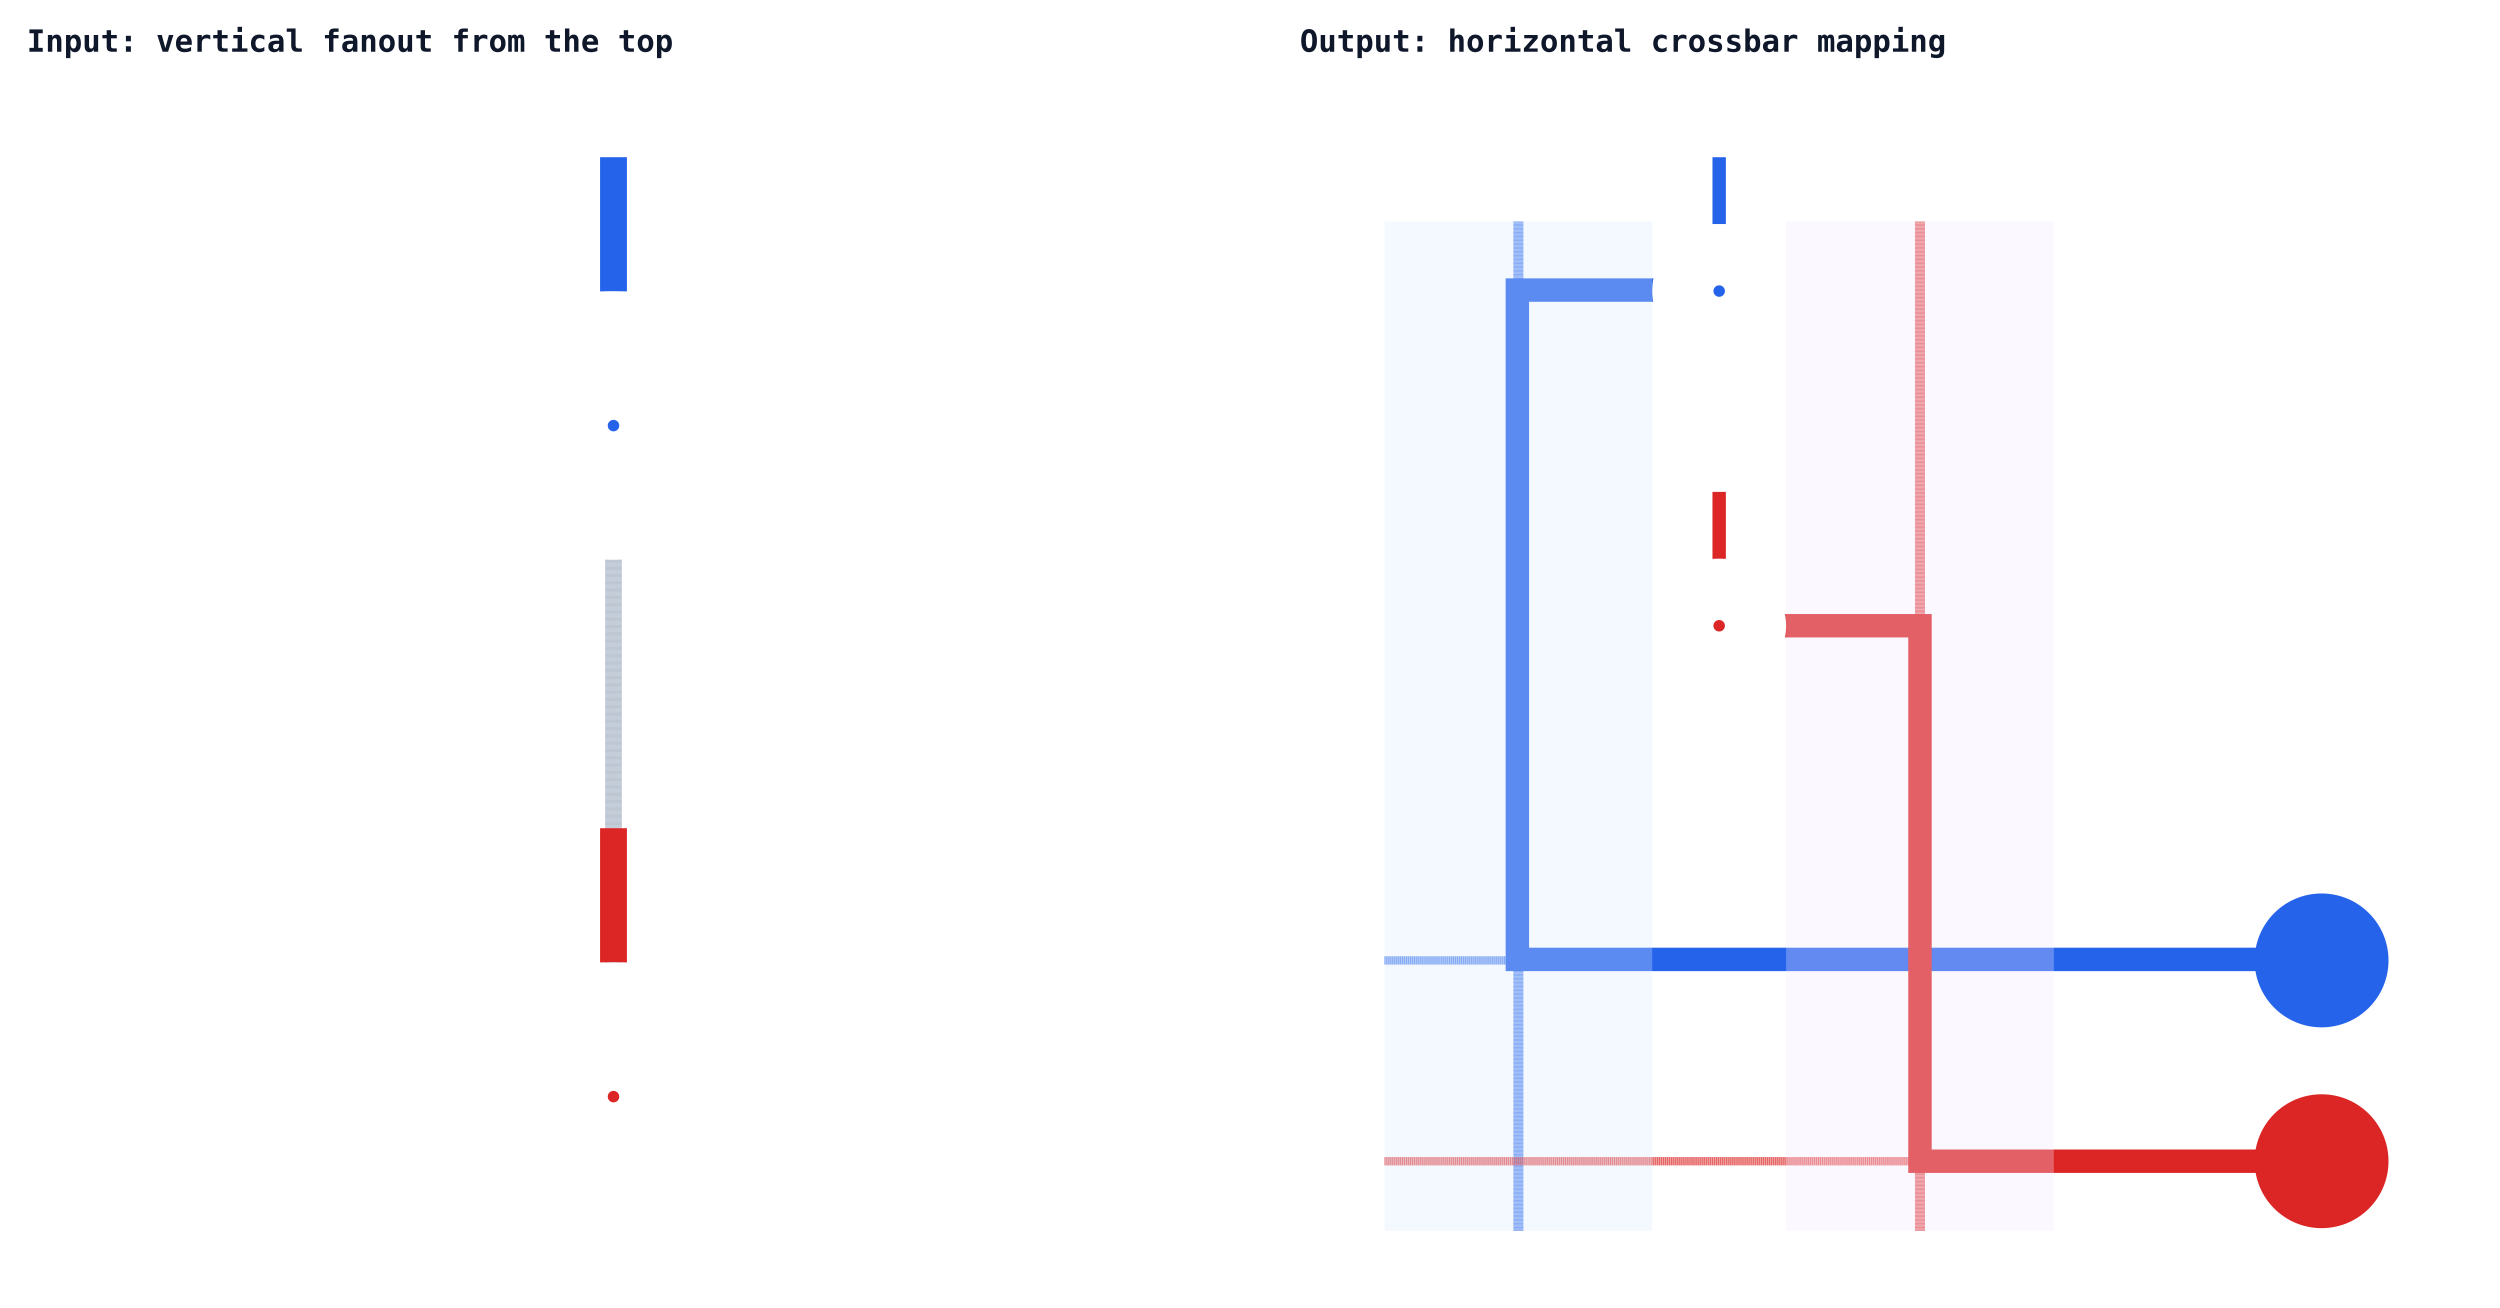
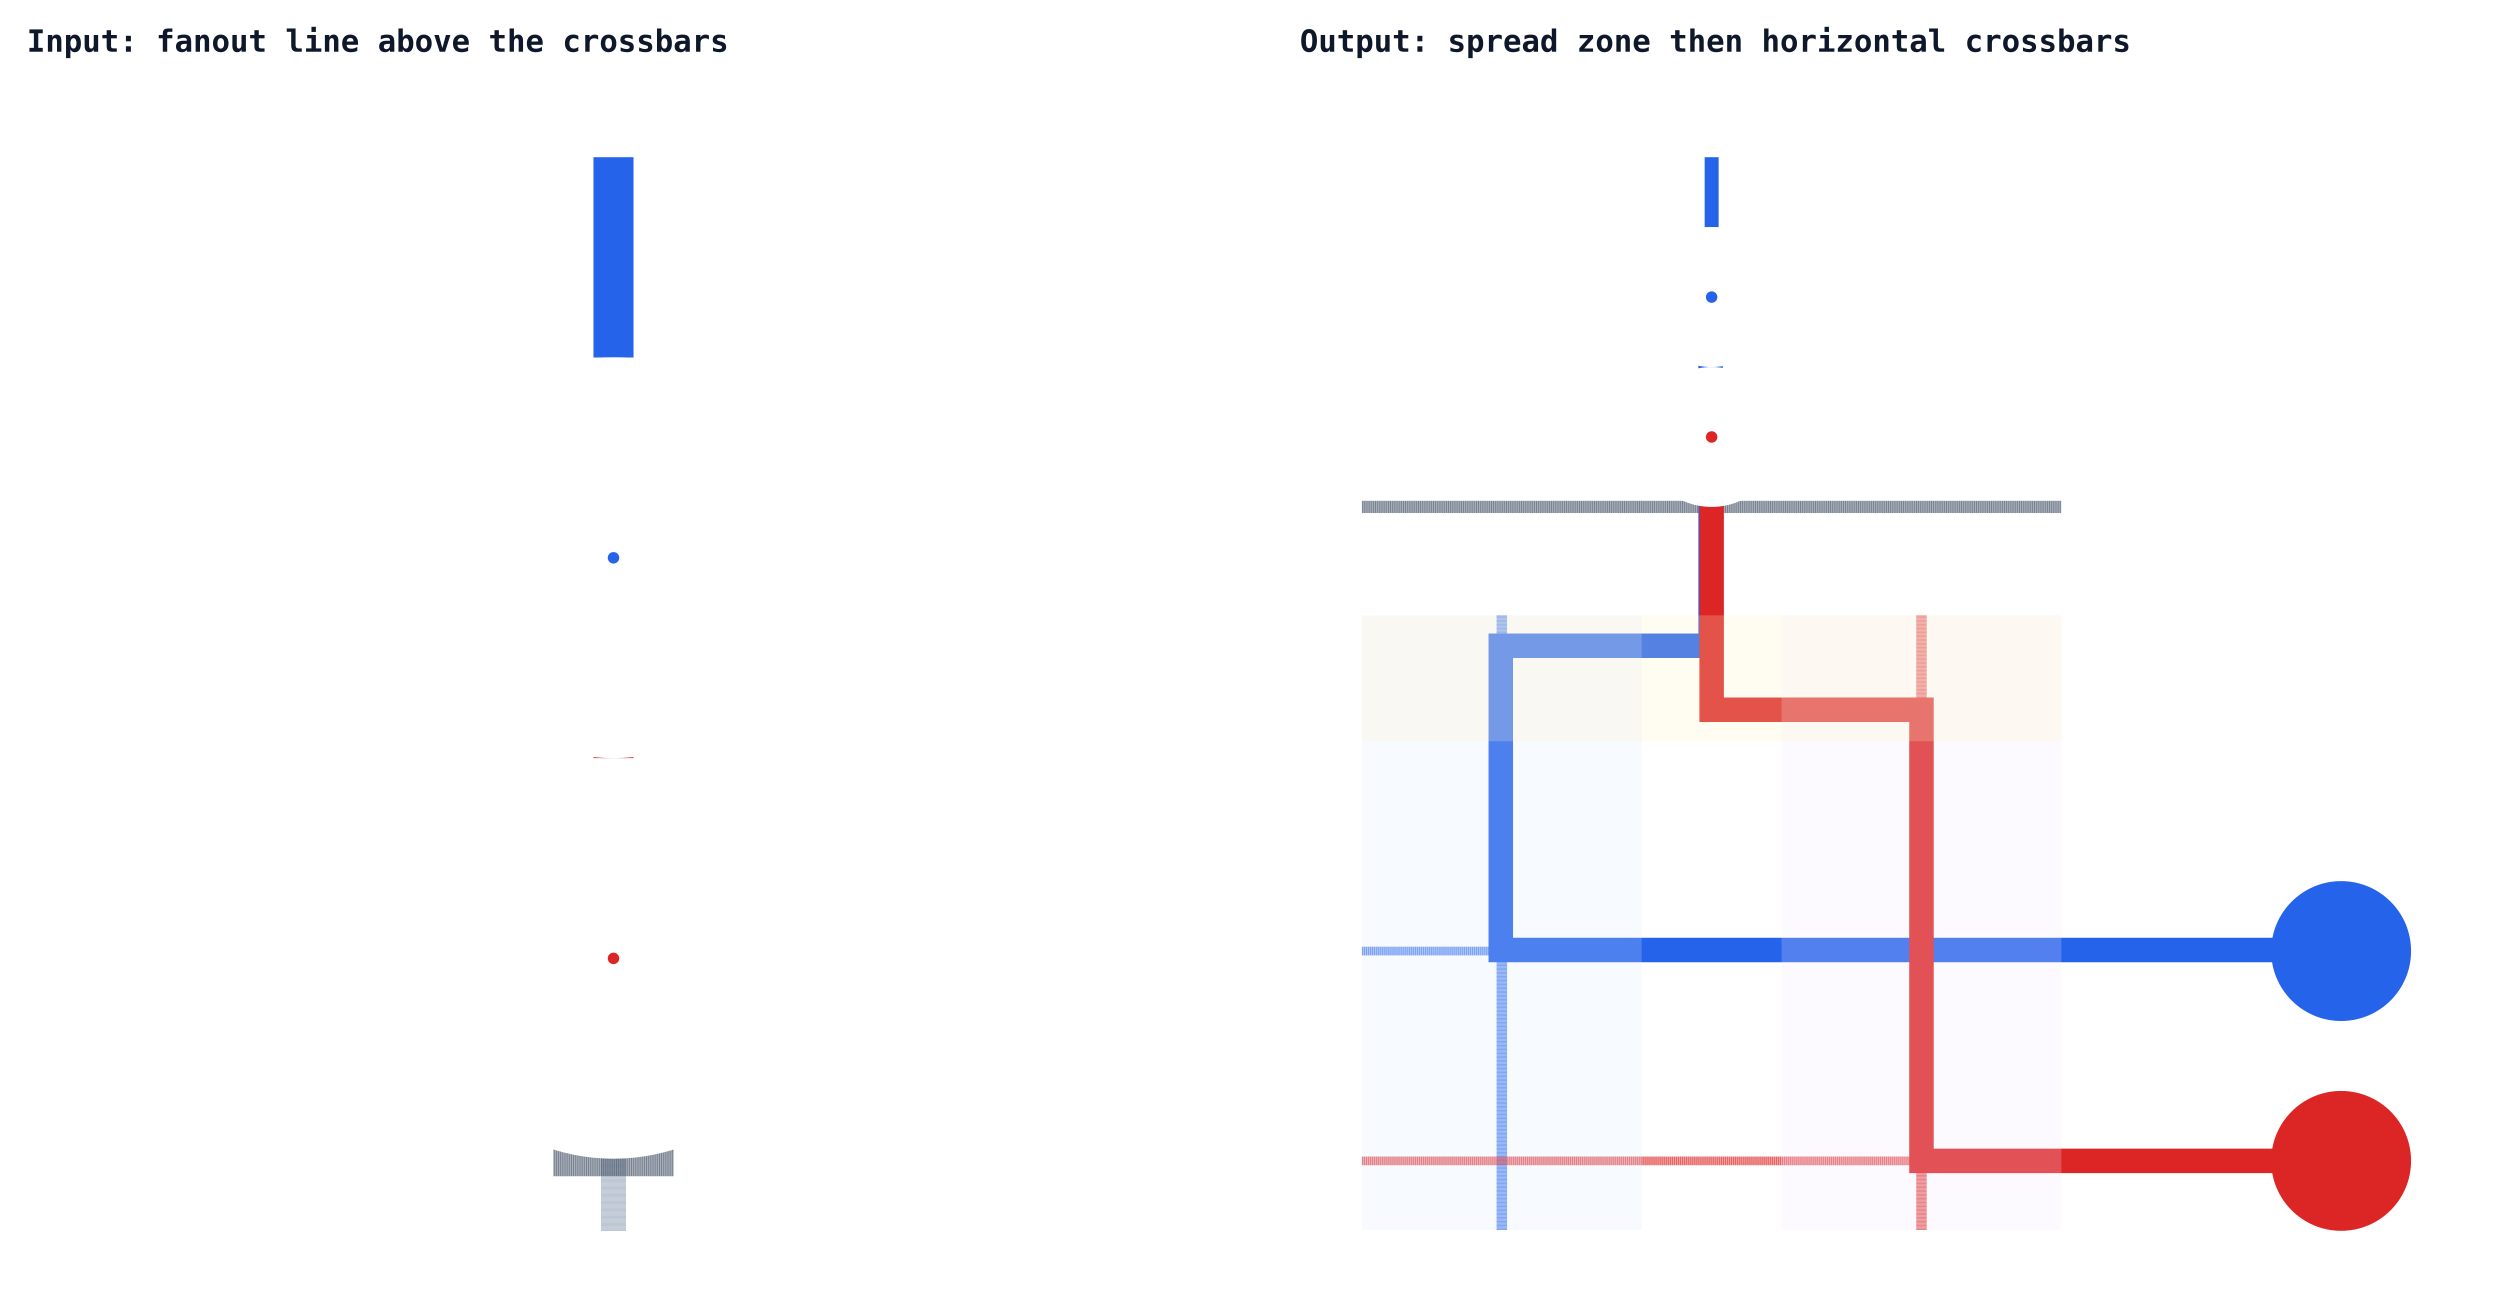
<svg xmlns="http://www.w3.org/2000/svg" width="1304" height="682" viewBox="0 0 1304 682">
  <g transform="translate(0, 0) scale(1, 1) translate(0, 0)">
    <rect width="100%" height="100%" fill="white" />
-     <text x="14" y="27" font-family="ui-monospace, monospace" font-size="16" font-weight="700" fill="#0f172a">Input: vertical fanout from the top</text>
+     <text x="14" y="27" font-family="ui-monospace, monospace" font-size="16" font-weight="700" fill="#0f172a">Input: fanout line above the crossbars</text>
    <g transform="translate(0 42)">
      <rect width="100%" height="100%" fill="white" />
      <g>
-         <polyline data-points="0,1.76 0,4.24" data-type="line" data-label="column x=0" points="320,572 320,138" fill="none" stroke="#94a3b8" stroke-width="8.75" stroke-dasharray="0.16 0.12" />
+         <polyline data-points="0,2.656 0,4.144" data-type="line" data-label="column x=0" points="320,600 320,211.343" fill="none" stroke="#94a3b8" stroke-width="13.06" stroke-dasharray="0.16 0.12" />
      </g>
      <g>
-         <polyline data-points="0,4.8 0,4.4" data-type="line" data-label="D0 travels downward" points="320,40 320,110" fill="none" stroke="#2563eb" stroke-width="14" />
+         <polyline data-points="0,4.8 0,4.4" data-type="line" data-label="D0 travels downward" points="320,40 320,144.478" fill="none" stroke="#2563eb" stroke-width="20.896" />
      </g>
      <g>
-         <polyline data-points="0,2.8 0,2.4" data-type="line" data-label="D1 travels downward" points="320,390 320,460" fill="none" stroke="#dc2626" stroke-width="14" />
-       </g>
-       <circle data-type="circle" data-label="" data-x="0" data-y="4" cx="320" cy="180" r="70" fill="#ffffff" stroke="#2563eb" stroke-width="0.006" />
-       <circle data-type="circle" data-label="" data-x="0" data-y="2" cx="320" cy="530" r="70" fill="#ffffff" stroke="#dc2626" stroke-width="0.006" />
-       <g>
-         <circle data-type="point" data-label="D0" data-x="0" data-y="4" cx="320" cy="180" r="3" fill="#2563eb" />
+         <polyline data-points="0,4 0,3.6" data-type="line" data-label="D1 travels downward" points="320,248.955 320,353.433" fill="none" stroke="#dc2626" stroke-width="20.896" />
      </g>
      <g>
-         <circle data-type="point" data-label="D1" data-x="0" data-y="2" cx="320" cy="530" r="3" fill="#dc2626" />
+         <polyline data-points="-0.12,2.8000000000000003 0.12,2.8000000000000003" data-type="line" data-label="fanout line" points="288.657,562.388 351.343,562.388" fill="none" stroke="#475569" stroke-width="18.284" stroke-dasharray="0.2 0.14" />
+       </g>
+       <circle data-type="circle" data-label="" data-x="0" data-y="4" cx="320" cy="248.955" r="104.478" fill="#ffffff" stroke="#2563eb" stroke-width="0.004" />
+       <circle data-type="circle" data-label="" data-x="0" data-y="3.2" cx="320" cy="457.91" r="104.478" fill="#ffffff" stroke="#dc2626" stroke-width="0.004" />
+       <g>
+         <circle data-type="point" data-label="D0" data-x="0" data-y="4" cx="320" cy="248.955" r="3" fill="#2563eb" />
+       </g>
+       <g>
+         <circle data-type="point" data-label="D1" data-x="0" data-y="3.2" cx="320" cy="457.91" r="3" fill="#dc2626" />
      </g>
      <g id="crosshair" style="display: none">
        <line id="crosshair-h" y1="0" y2="640" stroke="#666" stroke-width="0.5" />
        <line id="crosshair-v" x1="0" x2="640" stroke="#666" stroke-width="0.5" />
        <text id="coordinates" font-family="monospace" font-size="12" fill="#666" />
      </g>
    </g>
  </g>
  <g transform="translate(664, 0) scale(1, 1) translate(0, 0)">
    <rect width="100%" height="100%" fill="white" />
-     <text x="14" y="27" font-family="ui-monospace, monospace" font-size="16" font-weight="700" fill="#0f172a">Output: horizontal crossbar mapping</text>
+     <text x="14" y="27" font-family="ui-monospace, monospace" font-size="16" font-weight="700" fill="#0f172a">Output: spread zone then horizontal crossbars</text>
    <g transform="translate(0 42)">
      <rect width="100%" height="100%" fill="white" />
      <g>
-         <polyline data-points="0,4.8 0,4.4" data-type="line" data-label="D0 incoming fanout traveling downward" points="232.718,40 232.718,74.913" fill="none" stroke="#2563eb" stroke-width="6.983" />
+         <polyline data-points="0,4.8 0,4.4" data-type="line" data-label="D0 incoming fanout traveling downward" points="228.795,40 228.795,76.482" fill="none" stroke="#2563eb" stroke-width="7.296" />
      </g>
      <g>
-         <polyline data-points="0,2.8 0,2.4" data-type="line" data-label="D1 incoming fanout traveling downward" points="232.718,214.564 232.718,249.476" fill="none" stroke="#dc2626" stroke-width="6.983" />
+         <polyline data-points="0,4 0,3.6" data-type="line" data-label="D1 incoming fanout traveling downward" points="228.795,112.964 228.795,149.446" fill="none" stroke="#dc2626" stroke-width="7.296" />
      </g>
      <g>
-         <polyline data-points="-1.2,-1.616 -1.2,4.416" data-type="line" data-label="D0 column track" points="127.98,600 127.98,73.516" fill="none" stroke="#2563eb" stroke-width="5.237" stroke-dasharray="0.18 0.12" />
+         <polyline data-points="-2,2.8000000000000003 2,2.8000000000000003" data-type="line" data-label="fanout line: all fanout vias remain above this boundary" points="46.384,222.41 411.205,222.41" fill="none" stroke="#475569" stroke-width="6.384" stroke-dasharray="0.2 0.14" />
      </g>
      <g>
-         <polyline data-points="1.2000000000000002,-1.616 1.2000000000000002,4.416" data-type="line" data-label="D1 column track" points="337.456,600 337.456,73.516" fill="none" stroke="#dc2626" stroke-width="5.237" stroke-dasharray="0.18 0.12" />
+         <polyline data-points="-1.2,-1.3352000000000004 -1.2,2.18" data-type="line" data-label="D0 column track" points="119.349,599.562 119.349,278.958" fill="none" stroke="#2563eb" stroke-width="5.472" stroke-dasharray="0.18 0.12" />
      </g>
      <g>
-         <polyline data-points="-2,0 3.6,0" data-type="line" data-label="D0 bus row" points="58.155,458.953 546.933,458.953" fill="none" stroke="#2563eb" stroke-width="4.364" stroke-dasharray="0.2 0.15" />
+         <polyline data-points="1.2000000000000002,-1.3352000000000004 1.2000000000000002,2.18" data-type="line" data-label="D1 column track" points="338.241,599.562 338.241,278.958" fill="none" stroke="#dc2626" stroke-width="5.472" stroke-dasharray="0.18 0.12" />
      </g>
      <g>
-         <polyline data-points="-2,-1.2000000000000002 3.6,-1.2000000000000002" data-type="line" data-label="D1 bus row" points="58.155,563.691 546.933,563.691" fill="none" stroke="#dc2626" stroke-width="4.364" stroke-dasharray="0.2 0.15" />
+         <polyline data-points="-2,0.2599999999999998 3.6,0.2599999999999998" data-type="line" data-label="D0 bus row" points="46.384,454.072 557.134,454.072" fill="none" stroke="#2563eb" stroke-width="4.56" stroke-dasharray="0.2 0.15" />
      </g>
      <g>
-         <polyline data-points="-0.006,4.006 -1.206,4.006 -1.206,0.006 3.5940000000000003,0.006" data-type="line" data-label="D0: left through gap 0 (visual offset only)" points="232.195,109.302 127.456,109.302 127.456,458.429 546.409,458.429" fill="none" stroke="#2563eb" stroke-width="12.219" />
+         <polyline data-points="-2,-0.9400000000000004 3.6,-0.9400000000000004" data-type="line" data-label="D1 bus row" points="46.384,563.518 557.134,563.518" fill="none" stroke="#dc2626" stroke-width="4.56" stroke-dasharray="0.2 0.15" />
      </g>
      <g>
-         <polyline data-points="0,2 1.2000000000000002,2 1.2000000000000002,-1.2000000000000002 3.6,-1.2000000000000002" data-type="line" data-label="D1: right through gap 1 (visual offset only)" points="232.718,284.389 337.456,284.389 337.456,563.691 546.933,563.691" fill="none" stroke="#dc2626" stroke-width="12.219" />
+         <polyline data-points="-0.006,4.006 -0.006,2.006 -1.206,2.006 -1.206,0.2659999999999998 3.5940000000000003,0.2659999999999998" data-type="line" data-label="D0: left through gap 0 (visual offset only)" points="228.248,112.417 228.248,294.827 118.801,294.827 118.801,453.524 556.586,453.524" fill="none" stroke="#2563eb" stroke-width="12.769" />
      </g>
      <g>
-         <rect data-type="rect" data-label="even gap 0" data-x="-1.2" data-y="1.4" x="58.155" y="73.516" width="139.651" height="526.484" fill="rgba(219, 234, 254, 0.3)" stroke="#93c5fd" stroke-width="0.011" />
+         <polyline data-points="0,3.2 0,1.64 1.2000000000000002,1.64 1.2000000000000002,-0.9400000000000004 3.6,-0.9400000000000004" data-type="line" data-label="D1: right through gap 1 (visual offset only)" points="228.795,185.928 228.795,328.208 338.241,328.208 338.241,563.518 557.134,563.518" fill="none" stroke="#dc2626" stroke-width="12.769" />
      </g>
      <g>
-         <rect data-type="rect" data-label="odd gap 1" data-x="1.2" data-y="1.4" x="267.631" y="73.516" width="139.651" height="526.484" fill="rgba(243, 232, 255, 0.3)" stroke="#d8b4fe" stroke-width="0.011" />
-       </g>
-       <circle data-type="circle" data-label="" data-x="0" data-y="4" cx="232.718" cy="109.825" r="34.913" fill="#ffffff" stroke="#2563eb" stroke-width="0.011" />
-       <circle data-type="circle" data-label="" data-x="0" data-y="2" cx="232.718" cy="284.389" r="34.913" fill="#ffffff" stroke="#dc2626" stroke-width="0.011" />
-       <circle data-type="circle" data-label="" data-x="3.6" data-y="0" cx="546.933" cy="458.953" r="34.913" fill="#2563eb" stroke="#0f172a" stroke-width="0.011" />
-       <circle data-type="circle" data-label="" data-x="3.6" data-y="-1.2000000000000002" cx="546.933" cy="563.691" r="34.913" fill="#dc2626" stroke="#0f172a" stroke-width="0.011" />
-       <g>
-         <circle data-type="point" data-label="D0" data-x="0" data-y="4" cx="232.718" cy="109.825" r="3" fill="#2563eb" />
+         <rect data-type="rect" data-label="even gap 0" data-x="-1.2" data-y="0.4223999999999999" x="46.384" y="278.958" width="145.928" height="320.605" fill="rgba(219, 234, 254, 0.22)" stroke="#93c5fd" stroke-width="0.011" />
      </g>
      <g>
-         <circle data-type="point" data-label="D1" data-x="0" data-y="2" cx="232.718" cy="284.389" r="3" fill="#dc2626" />
+         <rect data-type="rect" data-label="odd gap 1" data-x="1.2" data-y="0.4223999999999999" x="265.277" y="278.958" width="145.928" height="320.605" fill="rgba(243, 232, 255, 0.22)" stroke="#d8b4fe" stroke-width="0.011" />
      </g>
      <g>
-         <circle data-type="point" data-label="D0 pad" data-x="3.6" data-y="0" cx="546.933" cy="458.953" r="3" fill="#2563eb" />
+         <rect data-type="rect" data-label="spread zone" data-x="0" data-y="1.82" x="46.384" y="278.958" width="364.821" height="65.668" fill="rgba(254, 243, 199, 0.22)" stroke="#f59e0b" stroke-width="0.011" />
+       </g>
+       <circle data-type="circle" data-label="" data-x="0" data-y="4" cx="228.795" cy="112.964" r="36.482" fill="#ffffff" stroke="#2563eb" stroke-width="0.011" />
+       <circle data-type="circle" data-label="" data-x="0" data-y="3.2" cx="228.795" cy="185.928" r="36.482" fill="#ffffff" stroke="#dc2626" stroke-width="0.011" />
+       <circle data-type="circle" data-label="" data-x="3.6" data-y="0.2599999999999998" cx="557.134" cy="454.072" r="36.482" fill="#2563eb" stroke="#0f172a" stroke-width="0.011" />
+       <circle data-type="circle" data-label="" data-x="3.6" data-y="-0.9400000000000004" cx="557.134" cy="563.518" r="36.482" fill="#dc2626" stroke="#0f172a" stroke-width="0.011" />
+       <g>
+         <circle data-type="point" data-label="D0" data-x="0" data-y="4" cx="228.795" cy="112.964" r="3" fill="#2563eb" />
      </g>
      <g>
-         <circle data-type="point" data-label="D1 pad" data-x="3.6" data-y="-1.2000000000000002" cx="546.933" cy="563.691" r="3" fill="#dc2626" />
+         <circle data-type="point" data-label="D1" data-x="0" data-y="3.2" cx="228.795" cy="185.928" r="3" fill="#dc2626" />
+       </g>
+       <g>
+         <circle data-type="point" data-label="D0 pad" data-x="3.6" data-y="0.2599999999999998" cx="557.134" cy="454.072" r="3" fill="#2563eb" />
+       </g>
+       <g>
+         <circle data-type="point" data-label="D1 pad" data-x="3.6" data-y="-0.9400000000000004" cx="557.134" cy="563.518" r="3" fill="#dc2626" />
      </g>
      <g id="crosshair__stack1" style="display: none">
        <line id="crosshair-h__stack1" y1="0" y2="640" stroke="#666" stroke-width="0.5" />
        <line id="crosshair-v__stack1" x1="0" x2="640" stroke="#666" stroke-width="0.5" />
        <text id="coordinates__stack1" font-family="monospace" font-size="12" fill="#666" />
      </g>
    </g>
  </g>
</svg>
